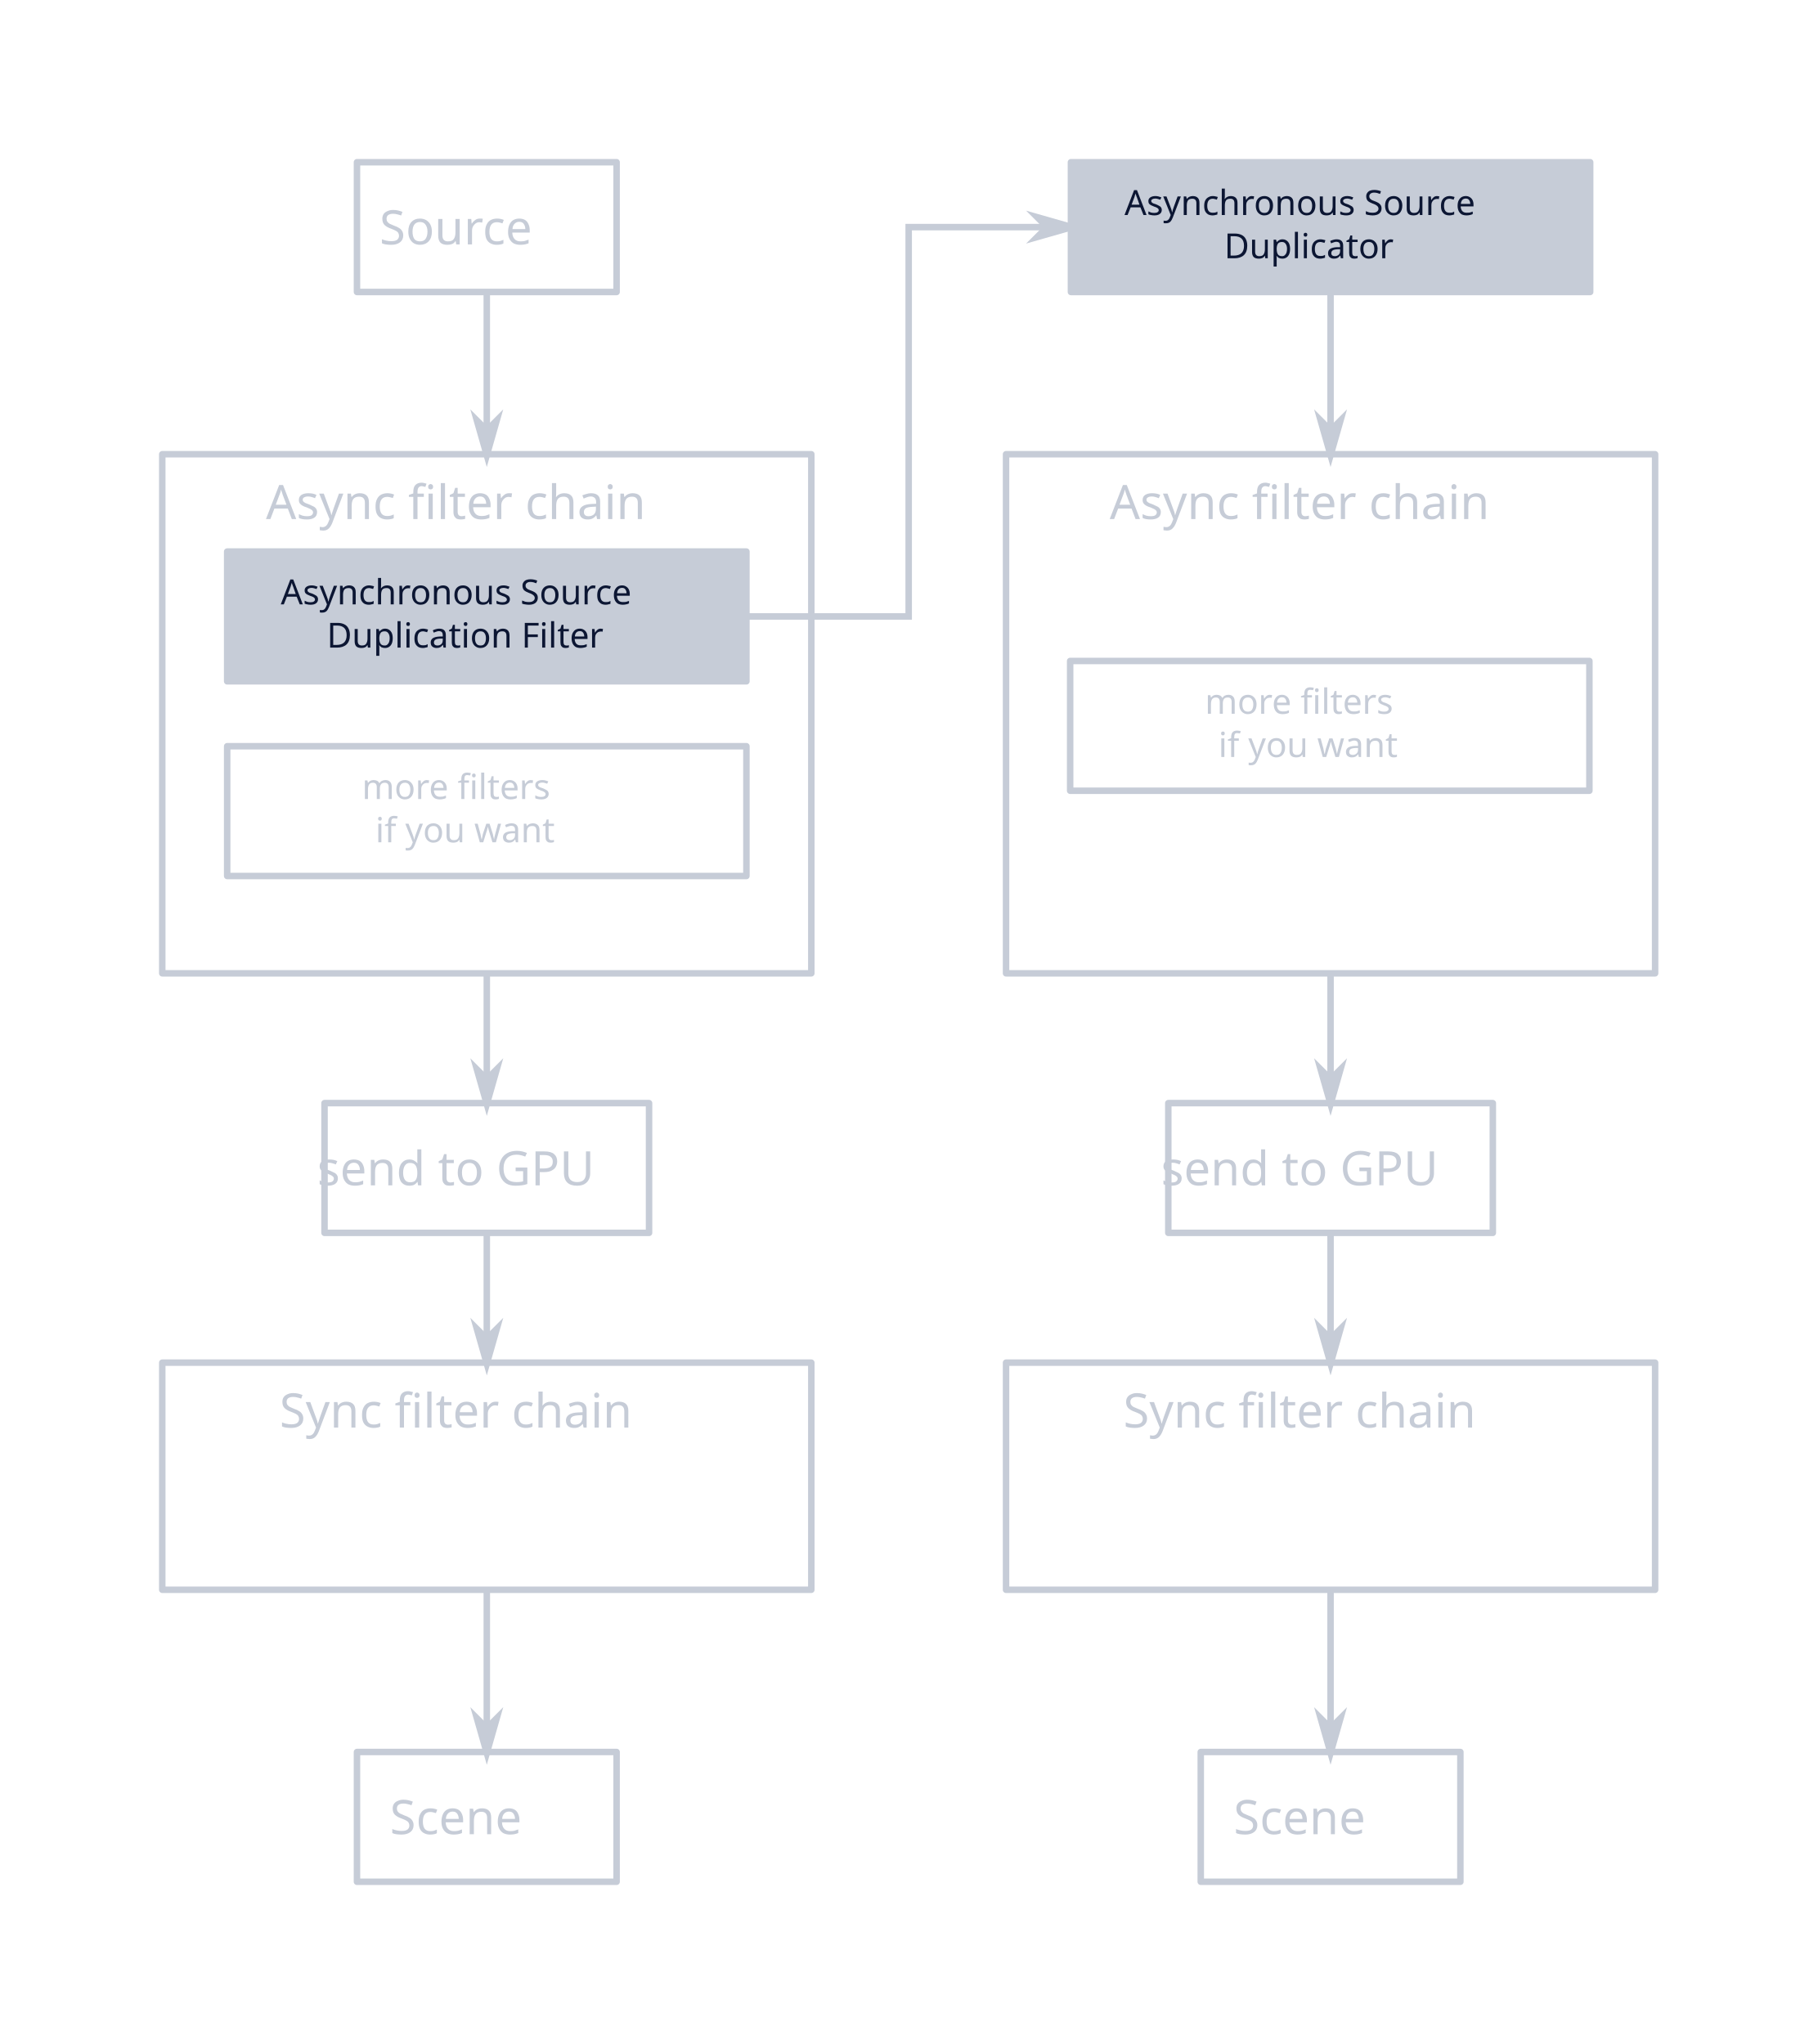
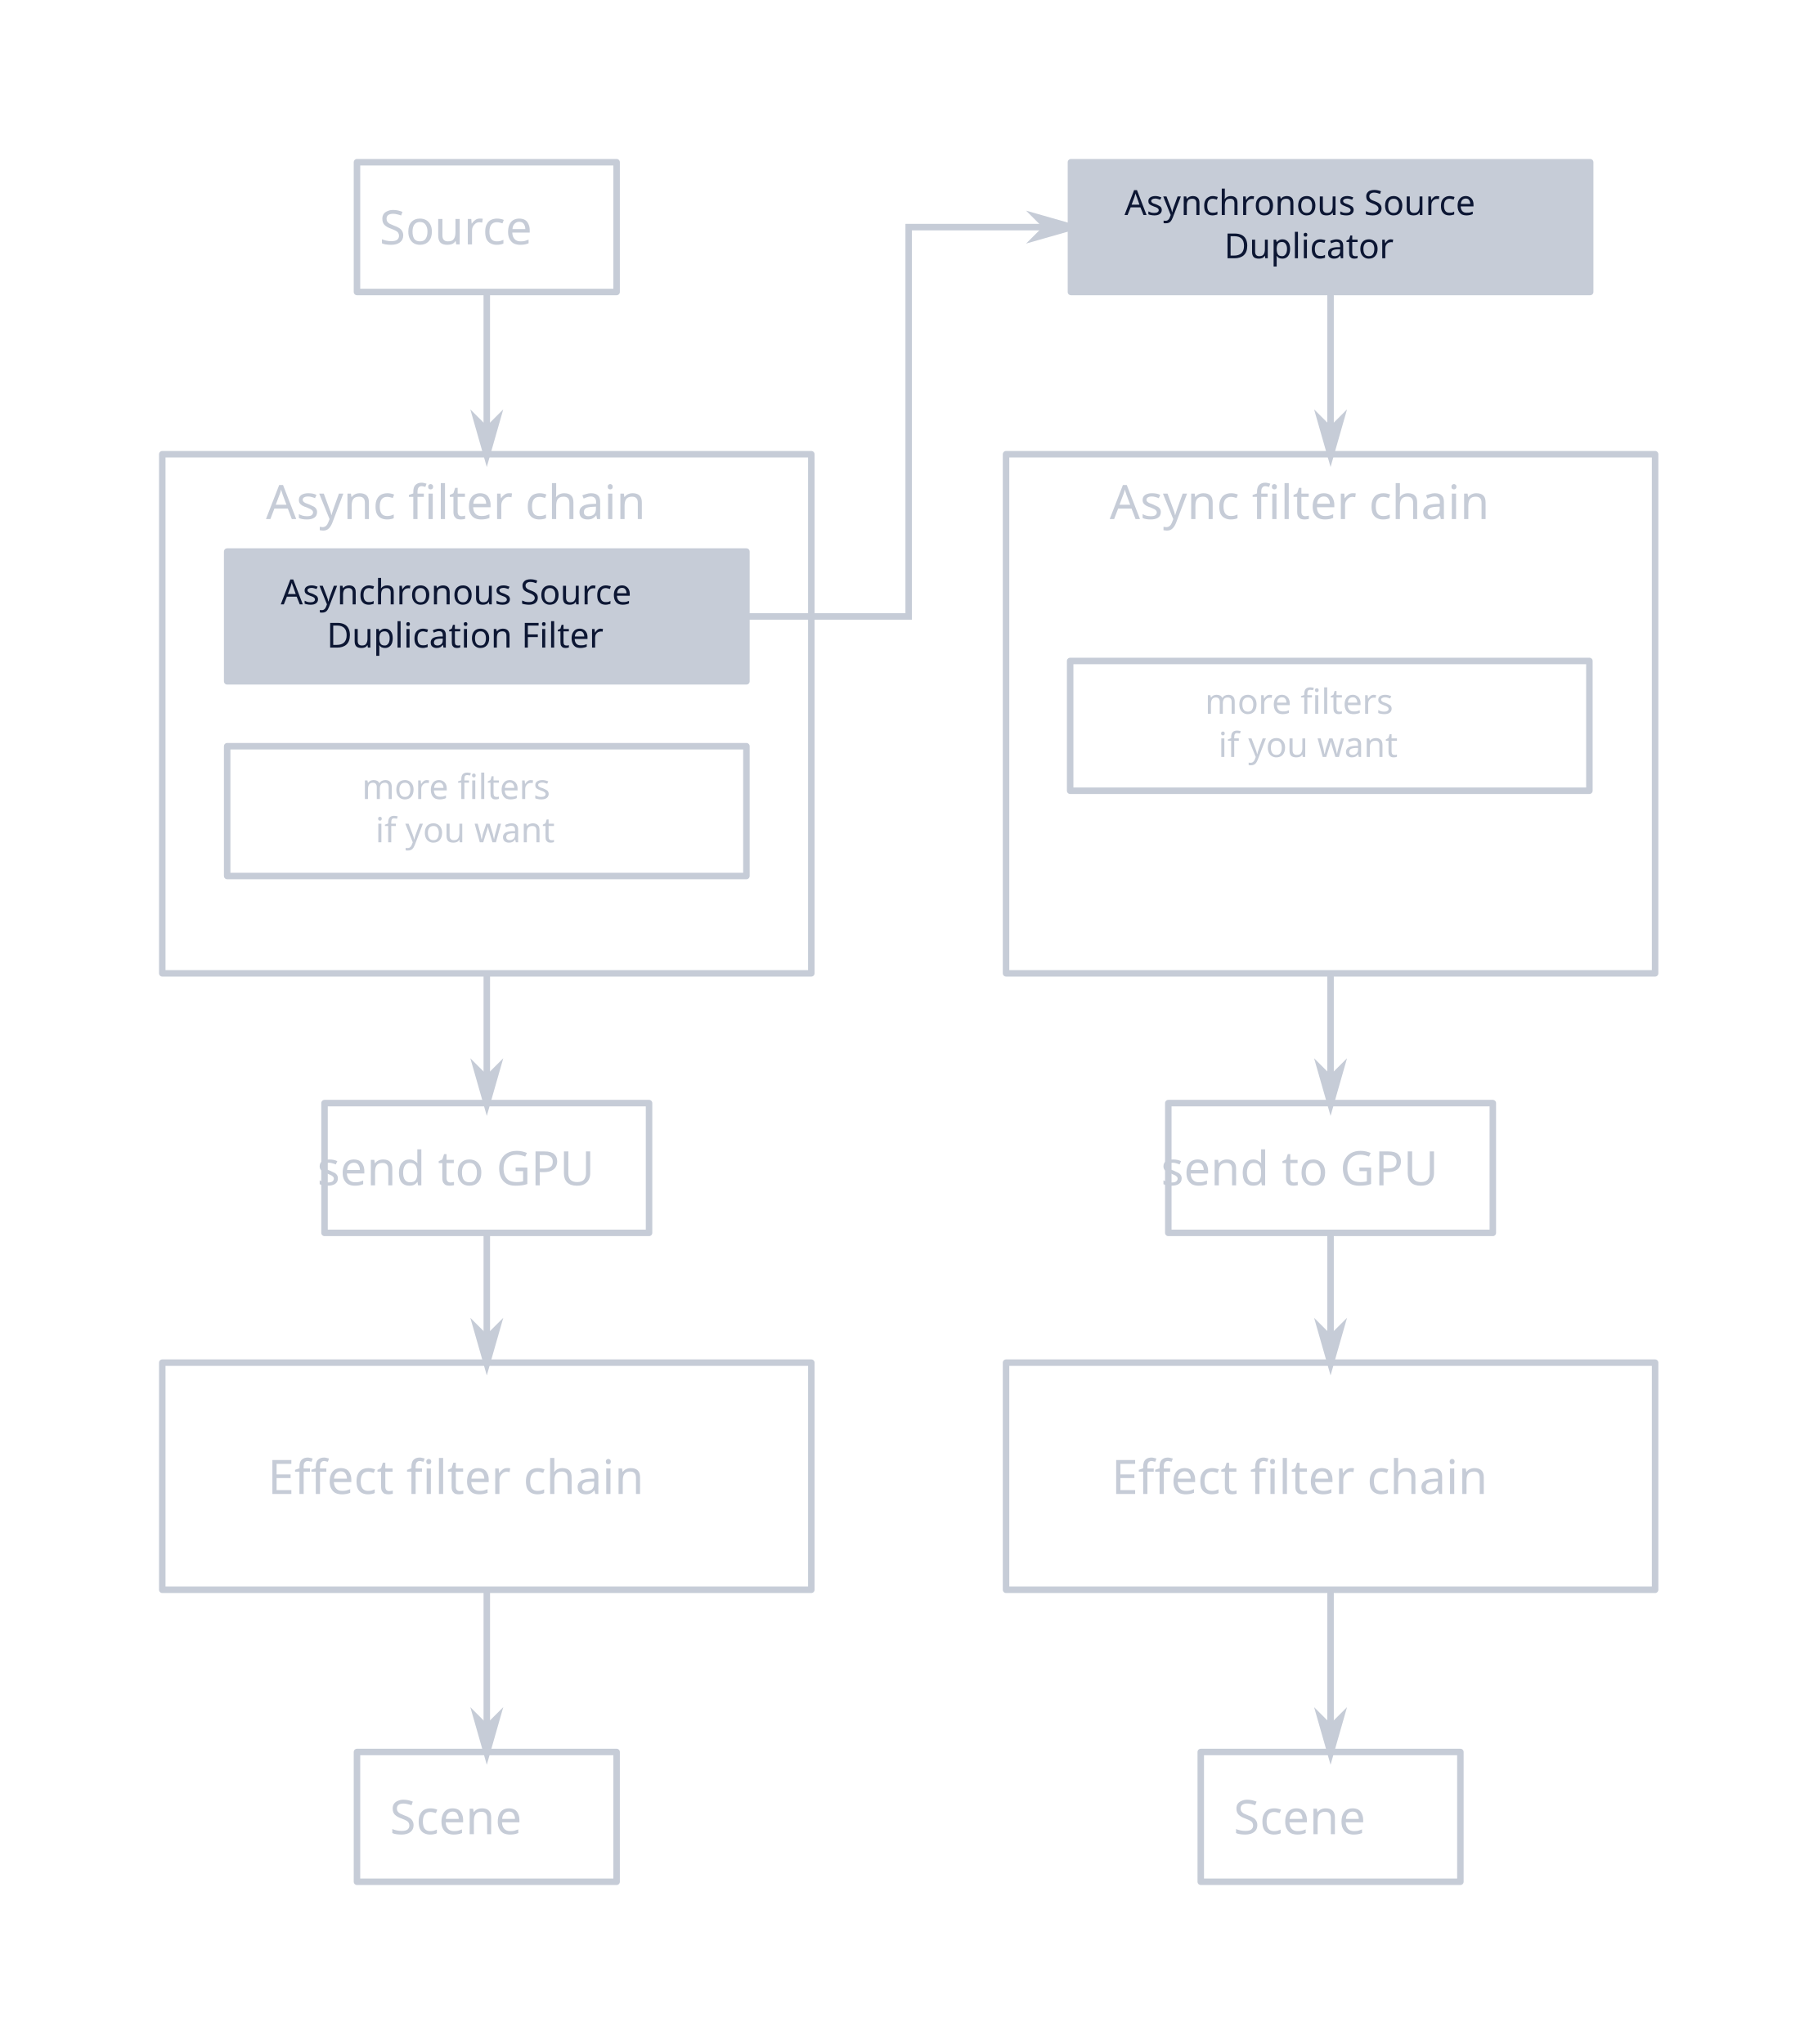
<svg xmlns="http://www.w3.org/2000/svg" width="560" height="630" viewBox="0 0 148.167 166.688" version="1.1" id="svg5">
  <defs id="defs2">
    <marker style="overflow:visible" id="Arrow1Mend" refX="0" refY="0" orient="auto">
      <path transform="matrix(-0.4,0,0,-0.4,-4,0)" style="fill:context-stroke;fill-rule:evenodd;stroke:context-stroke;stroke-width:1pt" d="M 0,0 5,-5 -12.5,0 5,5 Z" id="path47530" />
    </marker>
    <marker style="overflow:visible" id="Arrow1Lend" refX="0" refY="0" orient="auto">
      <path transform="matrix(-0.8,0,0,-0.8,-10,0)" style="fill:context-stroke;fill-rule:evenodd;stroke:context-stroke;stroke-width:1pt" d="M 0,0 5,-5 -12.5,0 5,5 Z" id="path47524" />
    </marker>
    <marker style="overflow:visible" id="Arrow1Mend-5" refX="0" refY="0" orient="auto">
      <path transform="matrix(-0.4,0,0,-0.4,-4,0)" style="fill:context-stroke;fill-rule:evenodd;stroke:context-stroke;stroke-width:1pt" d="M 0,0 5,-5 -12.5,0 5,5 Z" id="path47530-9" />
    </marker>
    <marker style="overflow:visible" id="Arrow1Mend-8" refX="0" refY="0" orient="auto">
      <path transform="matrix(-0.4,0,0,-0.4,-4,0)" style="fill:context-stroke;fill-rule:evenodd;stroke:context-stroke;stroke-width:1pt" d="M 0,0 5,-5 -12.5,0 5,5 Z" id="path47530-1" />
    </marker>
    <marker style="overflow:visible" id="Arrow1Mend-8-9" refX="0" refY="0" orient="auto">
      <path transform="matrix(-0.4,0,0,-0.4,-4,0)" style="fill:context-stroke;fill-rule:evenodd;stroke:context-stroke;stroke-width:1pt" d="M 0,0 5,-5 -12.5,0 5,5 Z" id="path47530-1-3" />
    </marker>
    <marker style="overflow:visible" id="Arrow1Mend-50" refX="0" refY="0" orient="auto">
      <path transform="matrix(-0.4,0,0,-0.4,-4,0)" style="fill:context-stroke;fill-rule:evenodd;stroke:context-stroke;stroke-width:1pt" d="M 0,0 5,-5 -12.5,0 5,5 Z" id="path47530-96" />
    </marker>
    <marker style="overflow:visible" id="Arrow1Mend-8-9-9" refX="0" refY="0" orient="auto">
      <path transform="matrix(-0.4,0,0,-0.4,-4,0)" style="fill:context-stroke;fill-rule:evenodd;stroke:context-stroke;stroke-width:1pt" d="M 0,0 5,-5 -12.5,0 5,5 Z" id="path47530-1-3-4" />
    </marker>
    <marker style="overflow:visible" id="Arrow1Mend-8-9-1" refX="0" refY="0" orient="auto">
      <path transform="matrix(-0.4,0,0,-0.4,-4,0)" style="fill:context-stroke;fill-rule:evenodd;stroke:context-stroke;stroke-width:1pt" d="M 0,0 5,-5 -12.5,0 5,5 Z" id="path47530-1-3-2" />
    </marker>
    <marker style="overflow:visible" id="Arrow1Mend-8-9-1-3" refX="0" refY="0" orient="auto">
      <path transform="matrix(-0.4,0,0,-0.4,-4,0)" style="fill:context-stroke;fill-rule:evenodd;stroke:context-stroke;stroke-width:1pt" d="M 0,0 5,-5 -12.5,0 5,5 Z" id="path47530-1-3-2-9" />
    </marker>
    <marker style="overflow:visible" id="Arrow1Mend-8-9-1-3-0" refX="0" refY="0" orient="auto">
      <path transform="matrix(-0.4,0,0,-0.4,-4,0)" style="fill:context-stroke;fill-rule:evenodd;stroke:context-stroke;stroke-width:1pt" d="M 0,0 5,-5 -12.5,0 5,5 Z" id="path47530-1-3-2-9-9" />
    </marker>
    <marker style="overflow:visible" id="Arrow1Mend-8-9-1-3-3" refX="0" refY="0" orient="auto">
      <path transform="matrix(-0.4,0,0,-0.4,-4,0)" style="fill:context-stroke;fill-rule:evenodd;stroke:context-stroke;stroke-width:1pt" d="M 0,0 5,-5 -12.5,0 5,5 Z" id="path47530-1-3-2-9-3" />
    </marker>
    <marker style="overflow:visible" id="Arrow1Mend-8-9-1-4" refX="0" refY="0" orient="auto">
      <path transform="matrix(-0.4,0,0,-0.4,-4,0)" style="fill:context-stroke;fill-rule:evenodd;stroke:context-stroke;stroke-width:1pt" d="M 0,0 5,-5 -12.5,0 5,5 Z" id="path47530-1-3-2-3" />
    </marker>
    <marker style="overflow:visible" id="Arrow1Mend-8-9-1-3-03" refX="0" refY="0" orient="auto">
      <path transform="matrix(-0.4,0,0,-0.4,-4,0)" style="fill:context-stroke;fill-rule:evenodd;stroke:context-stroke;stroke-width:1pt" d="M 0,0 5,-5 -12.5,0 5,5 Z" id="path47530-1-3-2-9-0" />
    </marker>
    <marker style="overflow:visible" id="Arrow1Mend-8-9-1-3-3-9" refX="0" refY="0" orient="auto">
      <path transform="matrix(-0.4,0,0,-0.4,-4,0)" style="fill:context-stroke;fill-rule:evenodd;stroke:context-stroke;stroke-width:1pt" d="M 0,0 5,-5 -12.5,0 5,5 Z" id="path47530-1-3-2-9-3-2" />
    </marker>
    <marker style="overflow:visible" id="Arrow1Mend-8-9-1-3-0-5" refX="0" refY="0" orient="auto">
      <path transform="matrix(-0.4,0,0,-0.4,-4,0)" style="fill:context-stroke;fill-rule:evenodd;stroke:context-stroke;stroke-width:1pt" d="M 0,0 5,-5 -12.5,0 5,5 Z" id="path47530-1-3-2-9-9-4" />
    </marker>
  </defs>
  <g id="layer1">
    <rect style="fill:#c6ccd7;stroke:#c6ccd7;stroke-width:0.529;stroke-linecap:round;stroke-linejoin:round;stroke-opacity:1;fill-opacity:1" id="rect47107-38" width="42.333" height="10.583" x="18.521" y="44.979" />
    <rect style="fill:#c6ccd7;stroke:#c6ccd7;stroke-width:0.529;stroke-linecap:round;stroke-linejoin:round;stroke-opacity:1;fill-opacity:1" id="rect47107-38-8" width="42.333" height="10.583" x="87.312" y="13.229" />
    <text xml:space="preserve" style="font-size:3.881px;line-height:1.25;font-family:sans-serif;text-align:center;text-anchor:middle;fill:#c6ccd7;fill-opacity:1;stroke-width:0.265" x="39.688" y="19.933" id="text41260">
      <tspan style="fill:#c6ccd7;fill-opacity:1;stroke-width:0.265" x="39.688" y="19.933" id="tspan41262">Source</tspan>
    </text>
    <text xml:space="preserve" style="font-style:normal;font-variant:normal;font-weight:normal;font-stretch:normal;font-size:2.822px;line-height:1.25;font-family:sans-serif;-inkscape-font-specification:'sans-serif, Normal';font-variant-ligatures:normal;font-variant-caps:normal;font-variant-numeric:normal;font-variant-east-asian:normal;text-align:center;text-anchor:middle;fill:#0c1633;fill-opacity:1;stroke-width:0.265" x="39.752" y="49.286" id="text41260-56">
      <tspan style="font-style:normal;font-variant:normal;font-weight:normal;font-stretch:normal;font-size:2.822px;font-family:sans-serif;-inkscape-font-specification:'sans-serif, Normal';font-variant-ligatures:normal;font-variant-caps:normal;font-variant-numeric:normal;font-variant-east-asian:normal;fill:#0c1633;fill-opacity:1;stroke-width:0.265" x="39.752" y="49.286" id="tspan41262-1">Asynchronous Source</tspan>
      <tspan style="font-style:normal;font-variant:normal;font-weight:normal;font-stretch:normal;font-size:2.822px;font-family:sans-serif;-inkscape-font-specification:'sans-serif, Normal';font-variant-ligatures:normal;font-variant-caps:normal;font-variant-numeric:normal;font-variant-east-asian:normal;fill:#0c1633;fill-opacity:1;stroke-width:0.265" x="39.752" y="52.813" id="tspan22918">Duplication Filter</tspan>
    </text>
    <text xml:space="preserve" style="font-style:normal;font-variant:normal;font-weight:normal;font-stretch:normal;font-size:2.822px;line-height:1.25;font-family:sans-serif;-inkscape-font-specification:'sans-serif, Normal';font-variant-ligatures:normal;font-variant-caps:normal;font-variant-numeric:normal;font-variant-east-asian:normal;text-align:center;text-anchor:middle;fill:#c6ccd7;fill-opacity:1;stroke-width:0.265" x="39.752" y="65.161" id="text41260-56-9">
      <tspan style="font-style:normal;font-variant:normal;font-weight:normal;font-stretch:normal;font-size:2.822px;font-family:sans-serif;-inkscape-font-specification:'sans-serif, Normal';font-variant-ligatures:normal;font-variant-caps:normal;font-variant-numeric:normal;font-variant-east-asian:normal;fill:#c6ccd7;fill-opacity:1;stroke-width:0.265" x="39.752" y="65.161" id="tspan22918-7">more filters</tspan>
      <tspan style="font-style:normal;font-variant:normal;font-weight:normal;font-stretch:normal;font-size:2.822px;font-family:sans-serif;-inkscape-font-specification:'sans-serif, Normal';font-variant-ligatures:normal;font-variant-caps:normal;font-variant-numeric:normal;font-variant-east-asian:normal;fill:#c6ccd7;fill-opacity:1;stroke-width:0.265" x="39.752" y="68.688" id="tspan31216">if you want</tspan>
    </text>
    <rect style="fill:none;stroke:#c6ccd7;stroke-width:0.529;stroke-linecap:round;stroke-linejoin:round;stroke-opacity:1" id="rect47107" width="21.167" height="10.583" x="29.104" y="13.229" />
    <rect style="fill:none;stroke:#c6ccd7;stroke-width:0.529;stroke-linecap:round;stroke-linejoin:round;stroke-opacity:1" id="rect47107-38-88" width="42.333" height="10.583" x="18.521" y="60.854" />
    <text xml:space="preserve" style="font-style:normal;font-variant:normal;font-weight:normal;font-stretch:normal;font-size:2.822px;line-height:1.25;font-family:sans-serif;-inkscape-font-specification:'sans-serif, Normal';font-variant-ligatures:normal;font-variant-caps:normal;font-variant-numeric:normal;font-variant-east-asian:normal;text-align:center;text-anchor:middle;fill:#0c1633;fill-opacity:1;stroke-width:0.265" x="108.543" y="17.536" id="text41260-56-6">
      <tspan style="font-style:normal;font-variant:normal;font-weight:normal;font-stretch:normal;font-size:2.822px;font-family:sans-serif;-inkscape-font-specification:'sans-serif, Normal';font-variant-ligatures:normal;font-variant-caps:normal;font-variant-numeric:normal;font-variant-east-asian:normal;fill:#0c1633;fill-opacity:1;stroke-width:0.265" x="108.543" y="17.536" id="tspan41262-1-0">Asynchronous Source</tspan>
      <tspan style="font-style:normal;font-variant:normal;font-weight:normal;font-stretch:normal;font-size:2.822px;font-family:sans-serif;-inkscape-font-specification:'sans-serif, Normal';font-variant-ligatures:normal;font-variant-caps:normal;font-variant-numeric:normal;font-variant-east-asian:normal;fill:#0c1633;fill-opacity:1;stroke-width:0.265" x="108.543" y="21.063" id="tspan22918-4">Duplicator</tspan>
    </text>
    <text xml:space="preserve" style="font-size:3.881px;line-height:1.25;font-family:sans-serif;text-align:center;text-anchor:middle;fill:#c6ccd7;fill-opacity:1;stroke-width:0.265" x="39.687" y="149.579" id="text41260-5">
      <tspan style="fill:#c6ccd7;fill-opacity:1;stroke-width:0.265" x="39.687" y="149.579" id="tspan41262-6">Scene</tspan>
    </text>
    <rect style="fill:none;stroke:#c6ccd7;stroke-width:0.529;stroke-linecap:round;stroke-linejoin:round;stroke-opacity:1" id="rect47107-3" width="21.167" height="10.583" x="29.104" y="142.875" />
    <text xml:space="preserve" style="font-size:3.881px;line-height:1.25;font-family:sans-serif;text-align:center;text-anchor:middle;fill:#c6ccd7;fill-opacity:1;stroke-width:0.265" x="39.687" y="96.663" id="text41260-5-9">
      <tspan style="fill:#c6ccd7;fill-opacity:1;stroke-width:0.265" x="39.687" y="96.663" id="tspan41262-6-6">send to GPU</tspan>
    </text>
    <rect style="fill:none;stroke:#c6ccd7;stroke-width:0.529;stroke-linecap:round;stroke-linejoin:round;stroke-opacity:1" id="rect47107-3-4" width="26.458" height="10.583" x="26.458" y="89.958" />
    <text xml:space="preserve" style="font-size:3.881px;line-height:1.25;font-family:sans-serif;text-align:center;text-anchor:middle;fill:#c6ccd7;fill-opacity:1;stroke-width:0.265" x="39.688" y="42.333" id="text41260-6">
      <tspan style="fill:#c6ccd7;fill-opacity:1;stroke-width:0.265" x="39.688" y="42.333" id="tspan4477">Async filter chain</tspan>
    </text>
    <rect style="fill:none;stroke:#c6ccd7;stroke-width:0.529;stroke-linecap:round;stroke-linejoin:round;stroke-opacity:1" id="rect47107-94" width="52.917" height="42.333" x="13.229" y="37.042" />
    <path style="fill:none;stroke:#c6ccd7;stroke-width:0.529;stroke-linecap:butt;stroke-linejoin:miter;stroke-miterlimit:4;stroke-dasharray:none;stroke-opacity:1;marker-end:url(#Arrow1Mend-8-9-1)" d="m 39.687,23.812 10e-7,13.229" id="path47304-2-8-9" />
    <path style="fill:none;stroke:#c6ccd7;stroke-width:0.529;stroke-linecap:butt;stroke-linejoin:miter;stroke-miterlimit:4;stroke-dasharray:none;stroke-opacity:1;marker-end:url(#Arrow1Mend-8-9-1-3)" d="m 39.688,79.375 -10e-7,10.583" id="path47304-2-8-9-0" />
    <path style="fill:none;stroke:#c6ccd7;stroke-width:0.529;stroke-linecap:butt;stroke-linejoin:miter;stroke-miterlimit:4;stroke-dasharray:none;stroke-opacity:1;marker-end:url(#Arrow1Mend-8-9-1-3-3)" d="m 39.688,100.542 -10e-7,10.583" id="path47304-2-8-9-0-3" />
    <path style="fill:none;stroke:#c6ccd7;stroke-width:0.529;stroke-linecap:butt;stroke-linejoin:miter;stroke-miterlimit:4;stroke-dasharray:none;stroke-opacity:1;marker-end:url(#Arrow1Mend-8-9-1-3-0)" d="m 39.688,129.646 10e-7,13.229" id="path47304-2-8-9-0-6" />
-     <text xml:space="preserve" style="font-size:3.881px;line-height:1.25;font-family:sans-serif;text-align:center;text-anchor:middle;fill:#c6ccd7;fill-opacity:1;stroke-width:0.265" x="39.688" y="116.417" id="text41260-6-8">
-       <tspan style="fill:#c6ccd7;fill-opacity:1;stroke-width:0.265" x="39.688" y="116.417" id="tspan4477-8">Sync filter chain</tspan>
+     <text xml:space="preserve" style="font-size:3.881px;line-height:1.25;font-family:sans-serif;text-align:center;text-anchor:middle;fill:#c6ccd7;fill-opacity:1;stroke-width:0.265" x="39.688" y="121.832" id="text41260-6-8">
+       <tspan style="fill:#c6ccd7;fill-opacity:1;stroke-width:0.265" x="39.688" y="121.832" id="tspan4477-8">Effect filter chain</tspan>
    </text>
    <rect style="fill:none;stroke:#c6ccd7;stroke-width:0.529;stroke-linecap:round;stroke-linejoin:round;stroke-opacity:1" id="rect47107-94-5" width="52.917" height="18.521" x="13.229" y="111.125" />
    <text xml:space="preserve" style="font-style:normal;font-variant:normal;font-weight:normal;font-stretch:normal;font-size:2.822px;line-height:1.25;font-family:sans-serif;-inkscape-font-specification:'sans-serif, Normal';font-variant-ligatures:normal;font-variant-caps:normal;font-variant-numeric:normal;font-variant-east-asian:normal;text-align:center;text-anchor:middle;fill:#c6ccd7;fill-opacity:1;stroke-width:0.265" x="108.479" y="58.208" id="text41260-56-9-4">
      <tspan style="font-style:normal;font-variant:normal;font-weight:normal;font-stretch:normal;font-size:2.822px;font-family:sans-serif;-inkscape-font-specification:'sans-serif, Normal';font-variant-ligatures:normal;font-variant-caps:normal;font-variant-numeric:normal;font-variant-east-asian:normal;fill:#c6ccd7;fill-opacity:1;stroke-width:0.265" x="108.479" y="58.208" id="tspan22918-7-6">more filters</tspan>
      <tspan style="font-style:normal;font-variant:normal;font-weight:normal;font-stretch:normal;font-size:2.822px;font-family:sans-serif;-inkscape-font-specification:'sans-serif, Normal';font-variant-ligatures:normal;font-variant-caps:normal;font-variant-numeric:normal;font-variant-east-asian:normal;fill:#c6ccd7;fill-opacity:1;stroke-width:0.265" x="108.479" y="61.736" id="tspan31216-9">if you want</tspan>
    </text>
    <rect style="fill:none;stroke:#c6ccd7;stroke-width:0.529;stroke-linecap:round;stroke-linejoin:round;stroke-opacity:1" id="rect47107-38-88-2" width="42.333" height="10.583" x="87.248" y="53.902" />
    <text xml:space="preserve" style="font-size:3.881px;line-height:1.25;font-family:sans-serif;text-align:center;text-anchor:middle;fill:#c6ccd7;fill-opacity:1;stroke-width:0.265" x="108.479" y="149.579" id="text41260-5-4">
      <tspan style="fill:#c6ccd7;fill-opacity:1;stroke-width:0.265" x="108.479" y="149.579" id="tspan41262-6-7">Scene</tspan>
    </text>
    <rect style="fill:none;stroke:#c6ccd7;stroke-width:0.529;stroke-linecap:round;stroke-linejoin:round;stroke-opacity:1" id="rect47107-3-7" width="21.167" height="10.583" x="97.896" y="142.875" />
    <text xml:space="preserve" style="font-size:3.881px;line-height:1.25;font-family:sans-serif;text-align:center;text-anchor:middle;fill:#c6ccd7;fill-opacity:1;stroke-width:0.265" x="108.479" y="96.663" id="text41260-5-9-5">
      <tspan style="fill:#c6ccd7;fill-opacity:1;stroke-width:0.265" x="108.479" y="96.663" id="tspan41262-6-6-4">send to GPU</tspan>
    </text>
    <rect style="fill:none;stroke:#c6ccd7;stroke-width:0.529;stroke-linecap:round;stroke-linejoin:round;stroke-opacity:1" id="rect47107-3-4-8" width="26.458" height="10.583" x="95.25" y="89.958" />
    <text xml:space="preserve" style="font-size:3.881px;line-height:1.25;font-family:sans-serif;text-align:center;text-anchor:middle;fill:#c6ccd7;fill-opacity:1;stroke-width:0.265" x="108.479" y="42.333" id="text41260-6-1">
      <tspan style="fill:#c6ccd7;fill-opacity:1;stroke-width:0.265" x="108.479" y="42.333" id="tspan4477-2">Async filter chain</tspan>
    </text>
    <rect style="fill:none;stroke:#c6ccd7;stroke-width:0.529;stroke-linecap:round;stroke-linejoin:round;stroke-opacity:1" id="rect47107-94-8" width="52.917" height="42.333" x="82.021" y="37.042" />
    <path style="fill:none;stroke:#c6ccd7;stroke-width:0.529;stroke-linecap:butt;stroke-linejoin:miter;stroke-miterlimit:4;stroke-dasharray:none;stroke-opacity:1;marker-end:url(#Arrow1Mend-8-9-1-4)" d="M 108.479,23.812 V 37.042" id="path47304-2-8-9-9" />
    <path style="fill:none;stroke:#c6ccd7;stroke-width:0.529;stroke-linecap:butt;stroke-linejoin:miter;stroke-miterlimit:4;stroke-dasharray:none;stroke-opacity:1;marker-end:url(#Arrow1Mend-8-9-1-3-03)" d="M 108.479,79.375 V 89.958" id="path47304-2-8-9-0-36" />
    <path style="fill:none;stroke:#c6ccd7;stroke-width:0.529;stroke-linecap:butt;stroke-linejoin:miter;stroke-miterlimit:4;stroke-dasharray:none;stroke-opacity:1;marker-end:url(#Arrow1Mend-8-9-1-3-3-9)" d="M 108.479,100.542 V 111.125" id="path47304-2-8-9-0-3-8" />
    <path style="fill:none;stroke:#c6ccd7;stroke-width:0.529;stroke-linecap:butt;stroke-linejoin:miter;stroke-miterlimit:4;stroke-dasharray:none;stroke-opacity:1;marker-end:url(#Arrow1Mend-8-9-1-3-0-5)" d="m 108.479,129.646 v 13.229" id="path47304-2-8-9-0-6-0" />
-     <text xml:space="preserve" style="font-size:3.881px;line-height:1.25;font-family:sans-serif;text-align:center;text-anchor:middle;fill:#c6ccd7;fill-opacity:1;stroke-width:0.265" x="108.479" y="116.417" id="text41260-6-8-2">
-       <tspan style="fill:#c6ccd7;fill-opacity:1;stroke-width:0.265" x="108.479" y="116.417" id="tspan4477-8-1">Sync filter chain</tspan>
+     <text xml:space="preserve" style="font-size:3.881px;line-height:1.25;font-family:sans-serif;text-align:center;text-anchor:middle;fill:#c6ccd7;fill-opacity:1;stroke-width:0.265" x="108.479" y="121.832" id="text41260-6-8-2">
+       <tspan style="fill:#c6ccd7;fill-opacity:1;stroke-width:0.265" x="108.479" y="121.832" id="tspan4477-8-1">Effect filter chain</tspan>
    </text>
    <rect style="fill:none;stroke:#c6ccd7;stroke-width:0.529;stroke-linecap:round;stroke-linejoin:round;stroke-opacity:1" id="rect47107-94-5-0" width="52.917" height="18.521" x="82.021" y="111.125" />
    <path style="fill:none;stroke:#c6ccd7;stroke-width:0.529;stroke-linecap:butt;stroke-linejoin:miter;stroke-miterlimit:4;stroke-dasharray:none;stroke-opacity:1;marker-end:url(#Arrow1Mend)" d="m 60.854,50.271 h 13.229 v -31.75 h 13.229" id="path33188" />
  </g>
</svg>
